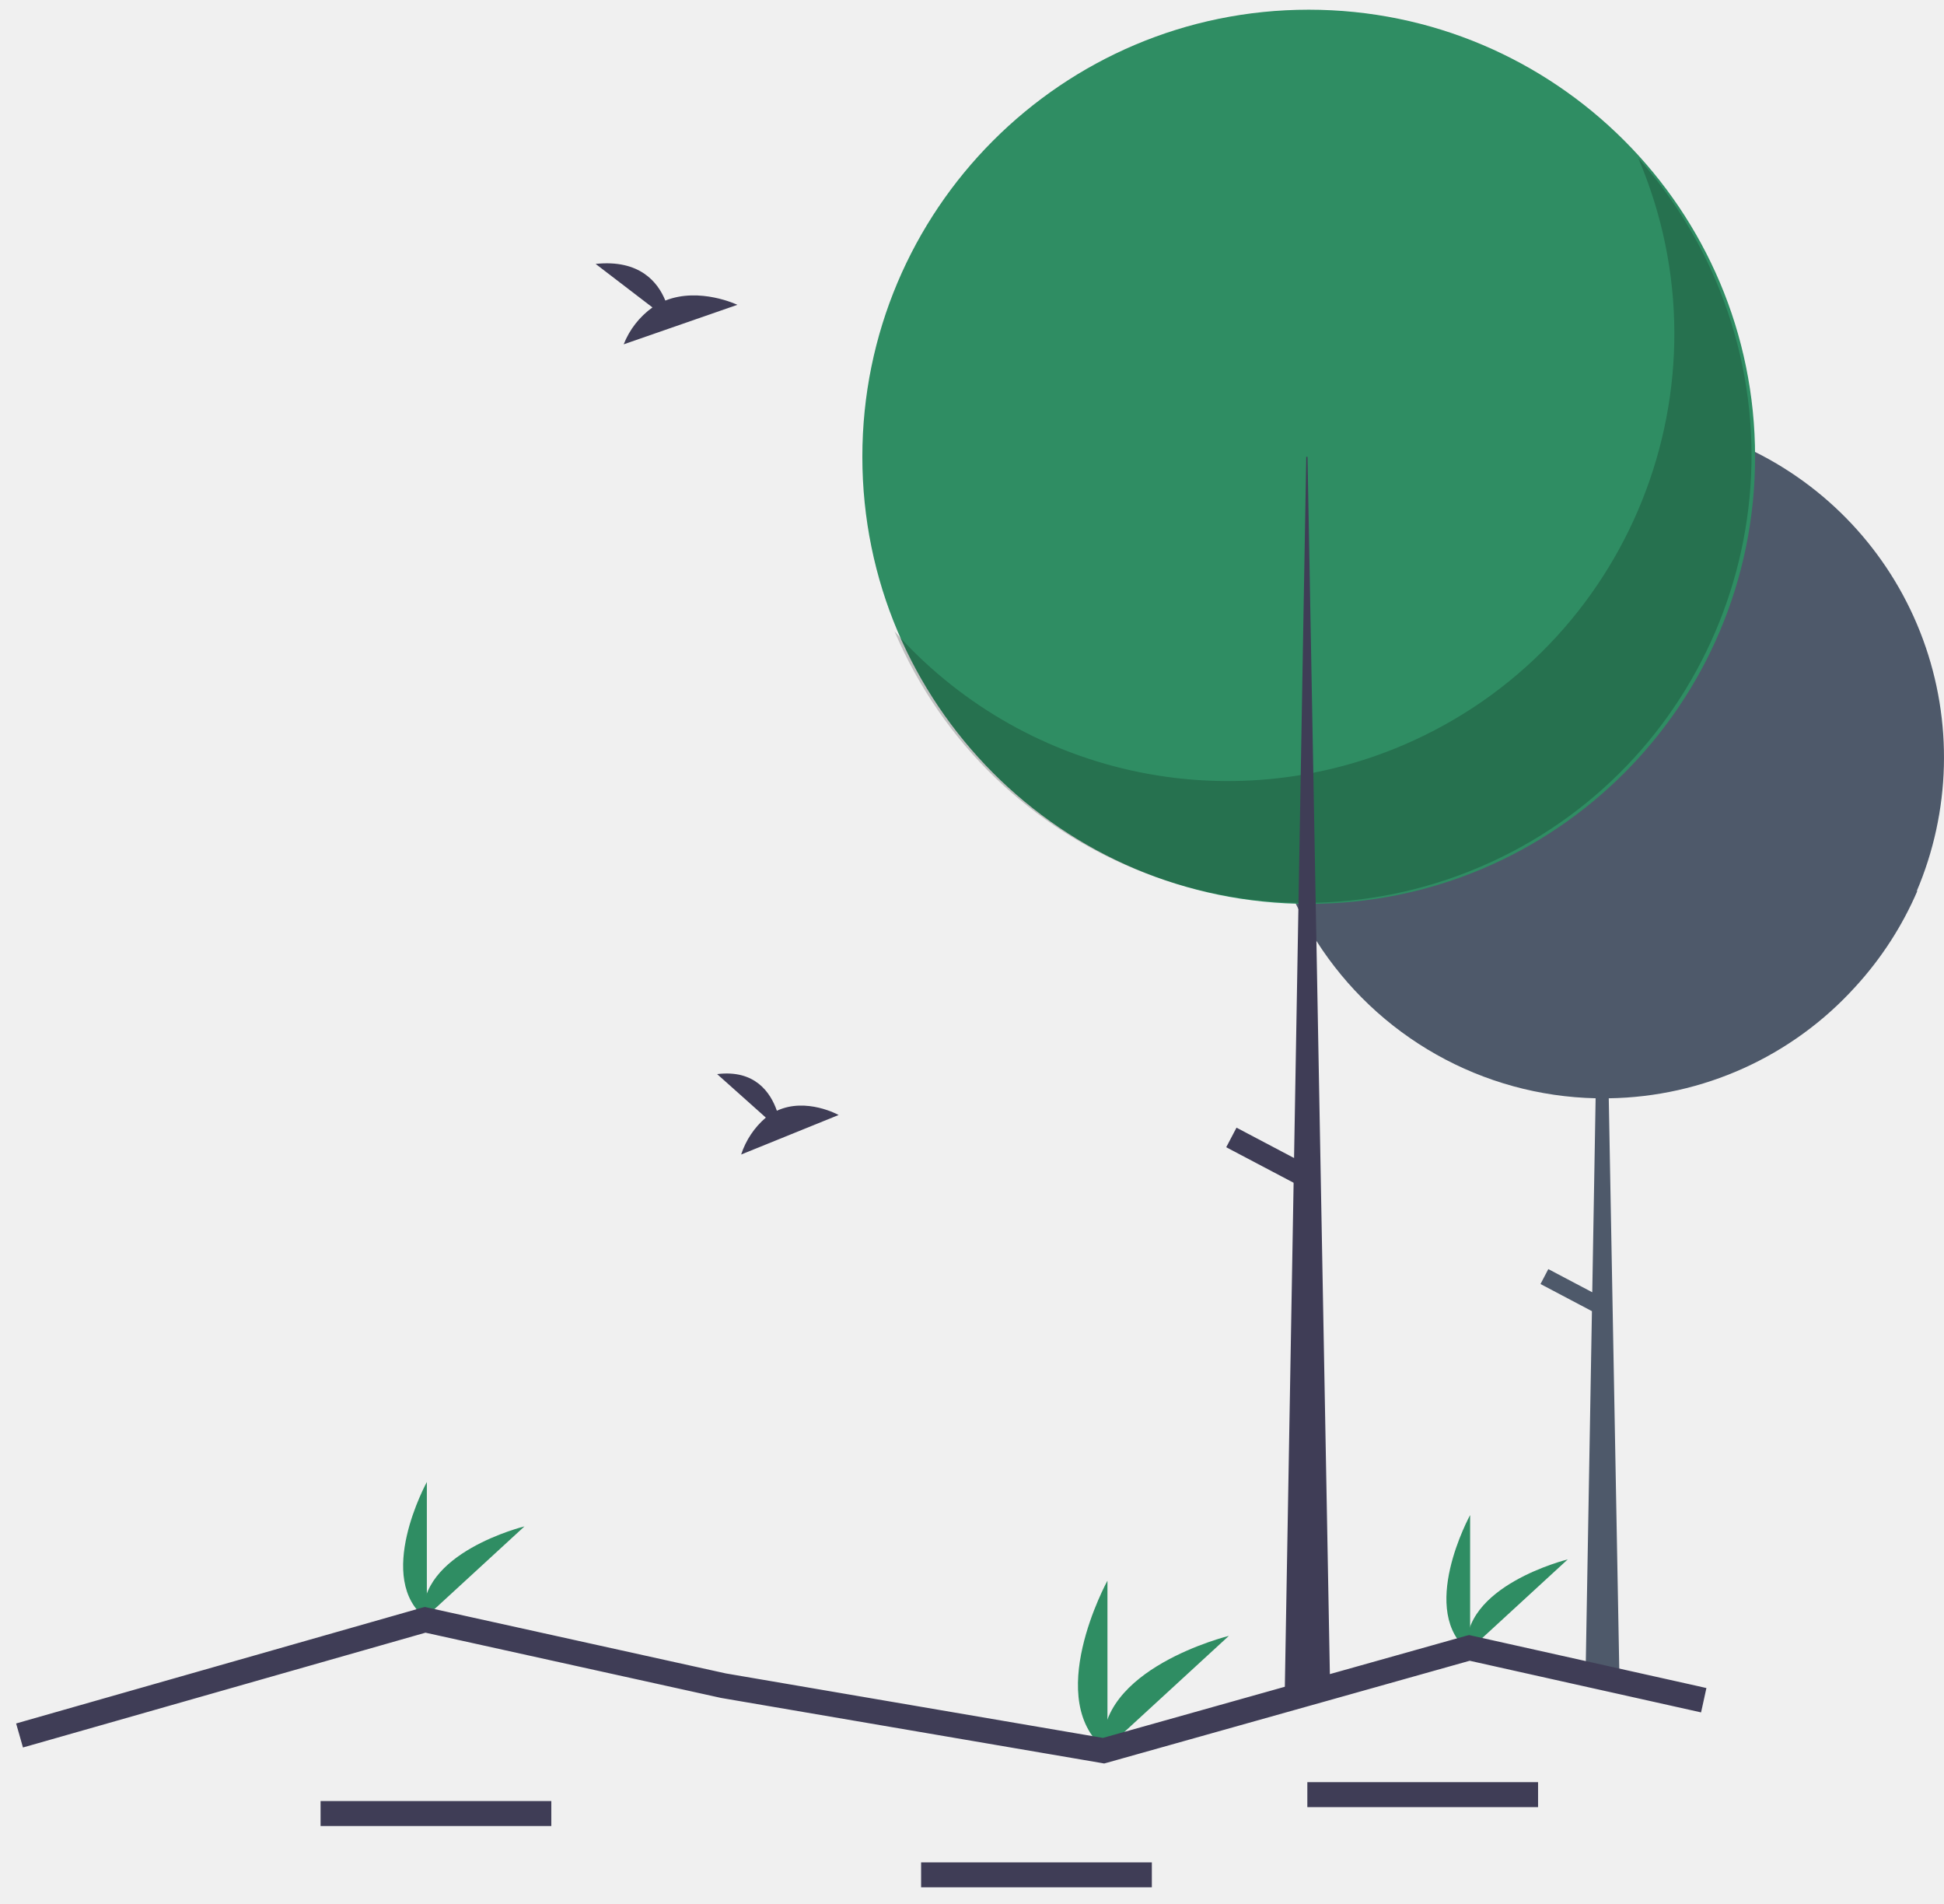
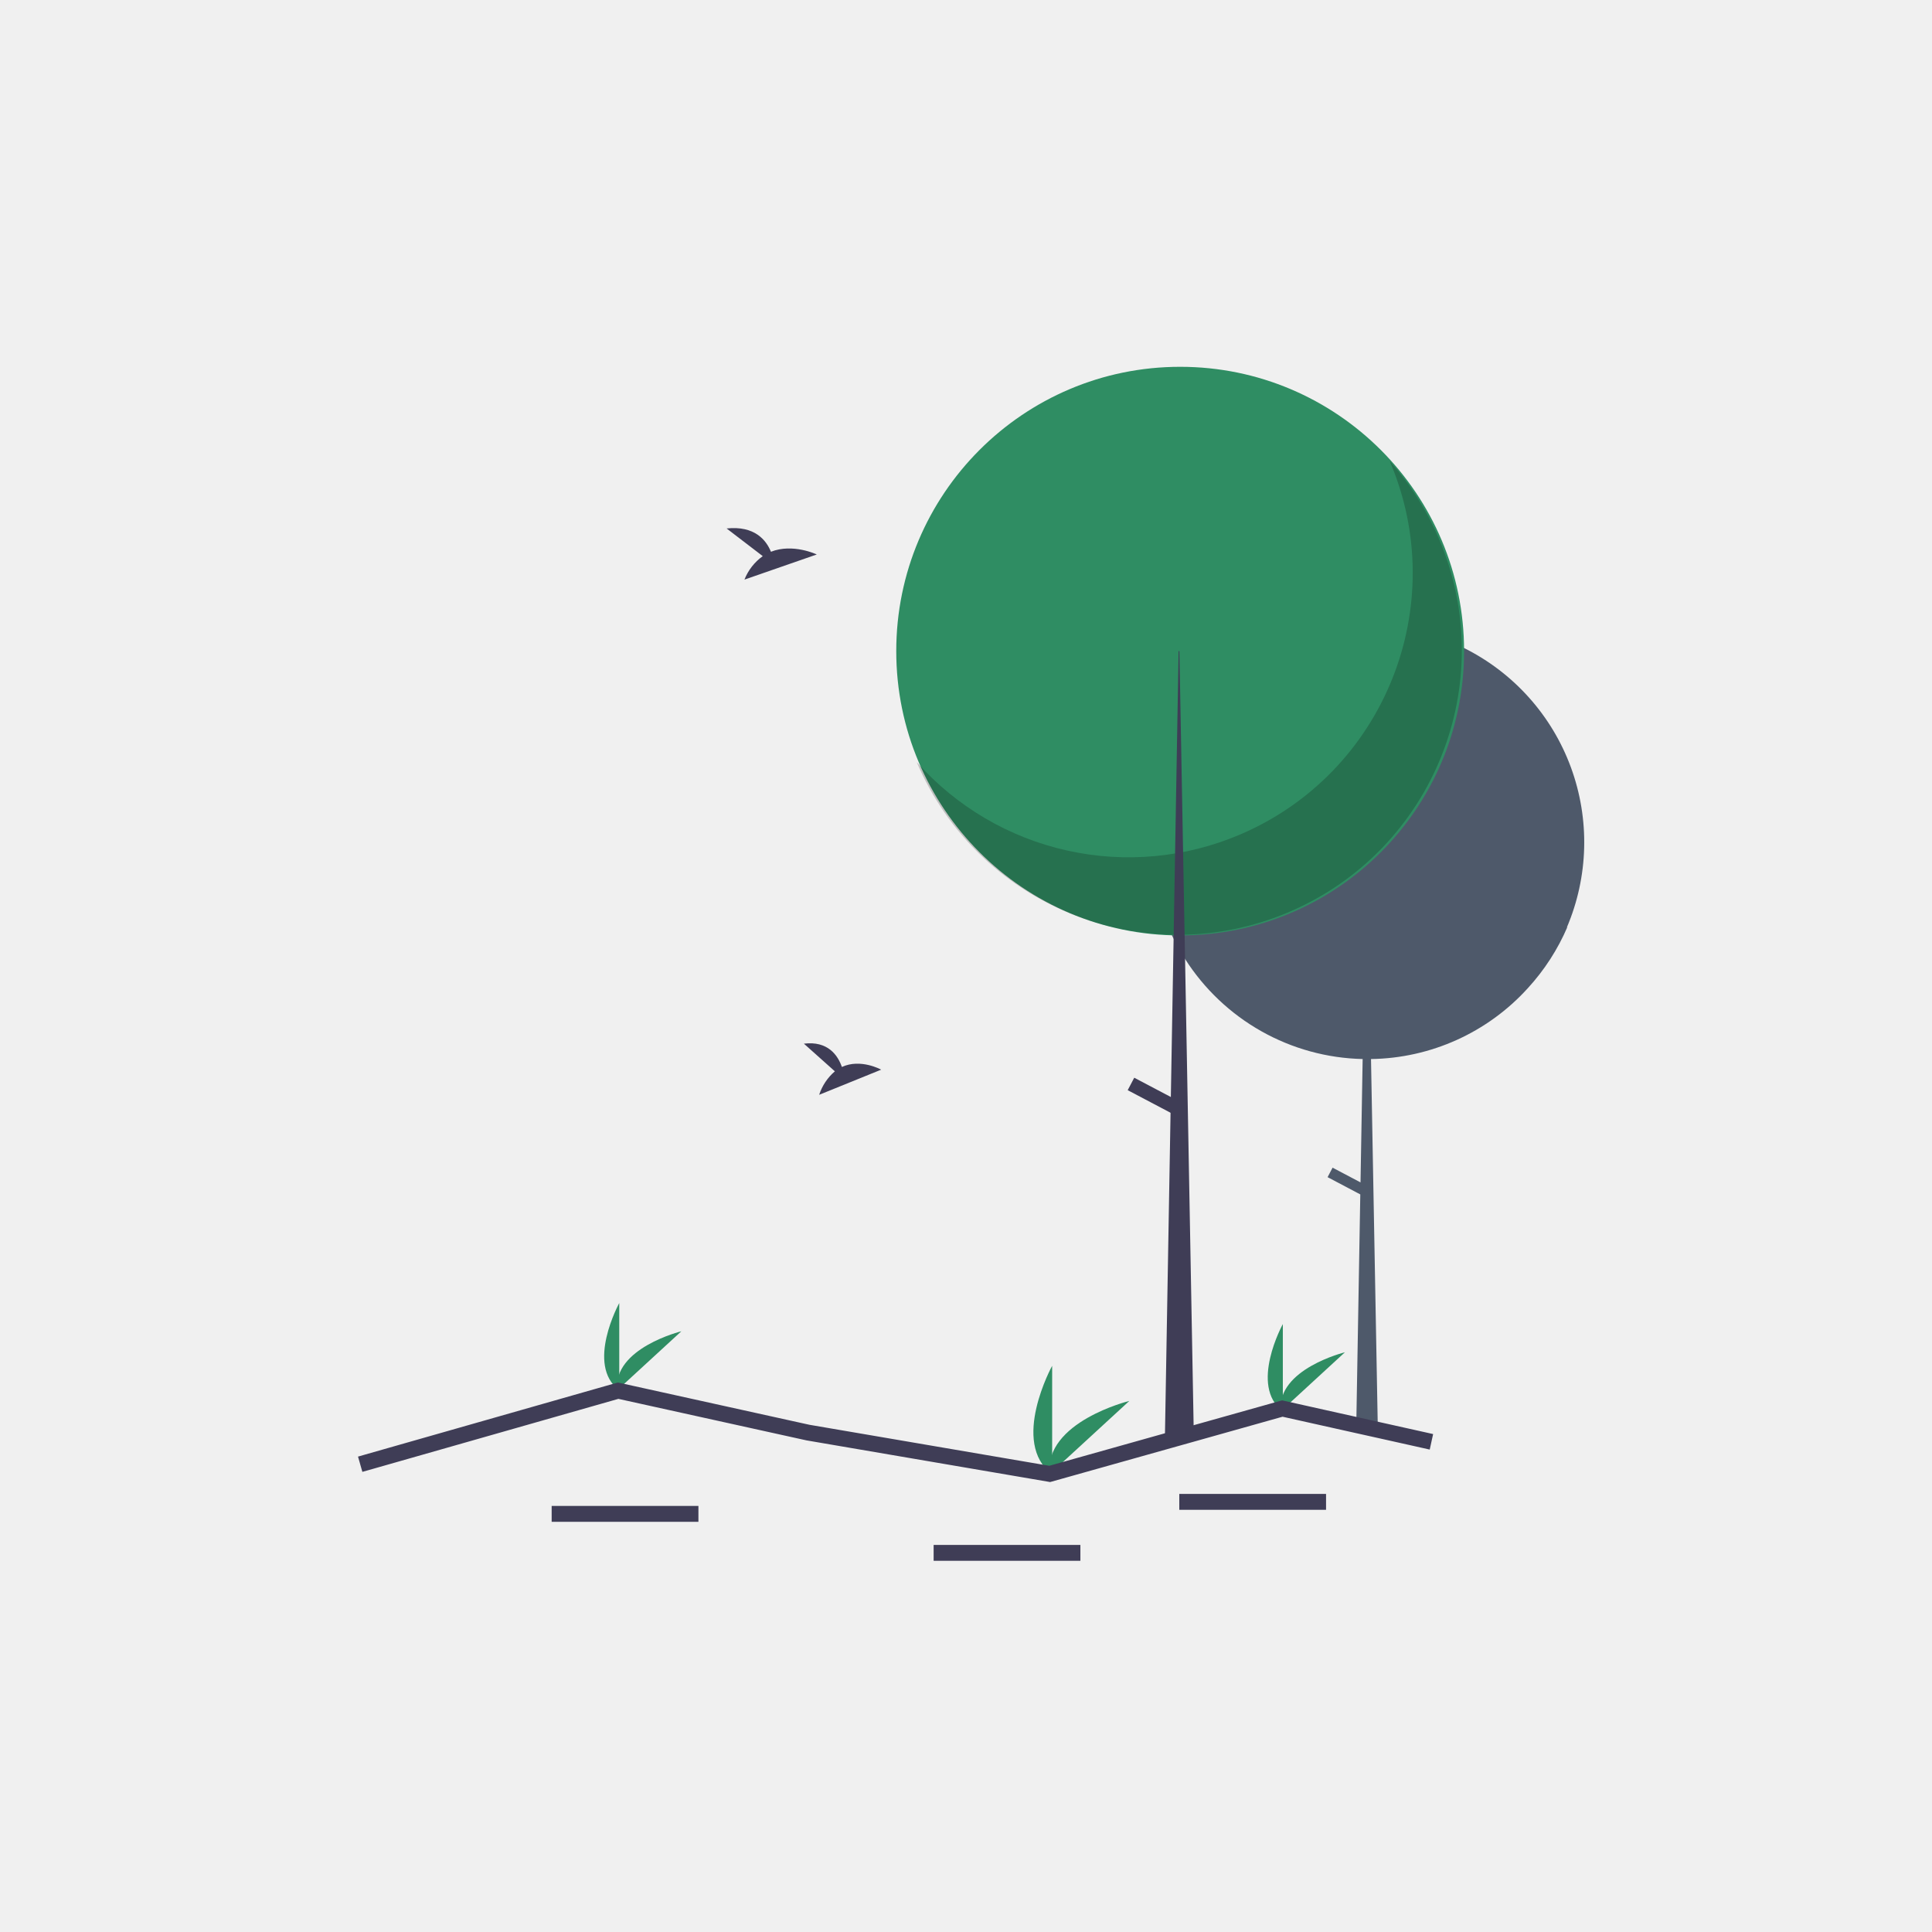
- <svg xmlns="http://www.w3.org/2000/svg" width="96" height="94" fill="none">
-   <path fill="#4E596A" d="M62.364 37.387a16.759 16.759 0 0 0 1.603 7.183l.022.047a16.538 16.538 0 0 0 1.019 1.837 16.81 16.81 0 0 0 5.923 5.611 16.782 16.782 0 0 0 7.865 2.158l-.166 9.578-2.17-1.144-.386.737 2.54 1.34-.311 17.787-.004.238 1.677.374-.003-.239-.528-28.67a16.748 16.748 0 0 0 12.175-5.502l.012-.013a16.861 16.861 0 0 0 3.063-4.747l-.05.055a16.866 16.866 0 0 0 .32-12.44 16.837 16.837 0 0 0-8.296-9.265c-.058-.03-.117-.058-.175-.087a16.814 16.814 0 0 0-12.196-.943 16.838 16.838 0 0 0-9.91 8.099 16.772 16.772 0 0 0-2.024 8.006Z" />
-   <path fill="#2F8D63" d="M64.628 44.626c-12.174 0-22.043-9.883-22.043-22.073 0-12.191 9.87-22.074 22.043-22.074 12.174 0 22.043 9.883 22.043 22.073 0 12.191-9.869 22.074-22.043 22.074Z" />
-   <path fill="#000" d="M80.904 7.81c4.786 11.21-.41 24.182-11.605 28.975a22.016 22.016 0 0 1-13.466 1.247 22.039 22.039 0 0 1-11.659-6.86c4.785 11.21 17.74 16.413 28.935 11.621 11.196-4.792 16.392-17.764 11.606-28.975a22.077 22.077 0 0 0-3.81-6.009Z" opacity=".2" />
-   <path fill="#3F3D56" d="m63.435 84.045 2.252-.633-.005-.242-.674-36.717-.034-1.83-.001-.054-.118-6.414-.17-9.298v-.002l-.117-6.302h-.061l-.12 6.828-.154 8.886-.11 6.307v.046l-.005.26v.001l-.214 12.292-.022 1.222L63.44 83.8l-.005.245Z" />
-   <path fill="#3F3D56" d="m61.062 55.674 3.644 1.922-.508.965-3.644-1.92.508-.967Z" />
-   <path fill="#3F3D56" stroke="#3F3D56" stroke-width=".5" d="M64.81 88.488v-.25h10.894v.733H64.81v-.483ZM45.737 92.448v-.25h10.894v.732H45.737v-.483ZM16.081 89.42v-.25h10.894v.733H16.081v-.483Z" />
-   <path fill="#2F8D63" d="M21.079 79.942v-6.774s-2.637 4.803 0 6.774Z" />
-   <path fill="#2F8D63" d="M20.916 79.941 25.9 75.36s-5.317 1.303-4.984 4.581ZM72.599 81.573V74.8s-2.637 4.803 0 6.774Z" />
-   <path fill="#2F8D63" d="m72.436 81.572 4.983-4.582s-5.316 1.303-4.983 4.582ZM54.689 86.465V78.04s-3.279 5.973 0 8.425Z" />
-   <path fill="#2F8D63" d="m54.486 86.463 6.198-5.697s-6.611 1.62-6.198 5.697Z" />
-   <path fill="#3F3D56" stroke="#3F3D56" stroke-width=".5" d="m1.174 85.502-.069-.24.24-.069 19.547-5.575.01-.002.029-.007.056-.014.056.013 14.75 3.256 18.686 3.195 8.893-2.5 2.243-.63 6.846-1.924.007-.002.028-.007.057-.014.058.013 5.746 1.282-.05.227.05-.227 1.67.373 3.7.825.243.055-.053.243-.05.227-.054.245-.245-.055-3.646-.814-1.677-.373-5.674-1.267-6.816 1.917-2.252.632-8.906 2.503h-.002l-.025.007-.054.015-.054-.01-18.805-3.216-.011-.002-14.642-3.232-19.457 5.549-.241.068-.068-.24-.064-.225Z" />
-   <path fill="#3F3D56" d="m32.22 15.178-2.806-2.148c2.18-.23 3.076.908 3.442 1.809 1.704-.677 3.558.21 3.558.21L30.799 17a4.087 4.087 0 0 1 1.421-1.822ZM37.82 55.178l-2.406-2.148c1.869-.23 2.636.908 2.95 1.809 1.46-.677 3.05.21 3.05.21L36.6 57a4.061 4.061 0 0 1 1.218-1.822Z" />
+ <svg xmlns="http://www.w3.org/2000/svg" width="150" height="150" fill="none">
+   <g clip-path="url(#a)">
+     <path fill="#4E596A" d="M89.364 65.387a16.759 16.759 0 0 0 1.603 7.183l.022.047a16.538 16.538 0 0 0 1.019 1.837 16.81 16.81 0 0 0 5.923 5.611 16.781 16.781 0 0 0 7.865 2.158l-.166 9.578-2.169-1.144-.387.737 2.539 1.34-.31 17.787-.004.238 1.677.374-.003-.239-.528-28.67a16.749 16.749 0 0 0 12.175-5.502l.012-.013a16.871 16.871 0 0 0 3.063-4.747l-.05.055a16.868 16.868 0 0 0 .32-12.44 16.837 16.837 0 0 0-8.296-9.265c-.058-.03-.117-.057-.175-.087a16.815 16.815 0 0 0-12.196-.943 16.838 16.838 0 0 0-9.91 8.099 16.772 16.772 0 0 0-2.024 8.006Z" />
+     <path fill="#2F8D63" d="M91.628 72.626c-12.174 0-22.043-9.883-22.043-22.074 0-12.19 9.87-22.073 22.043-22.073 12.174 0 22.043 9.883 22.043 22.074 0 12.19-9.869 22.073-22.043 22.073Z" />
+     <path fill="#000" d="M107.904 35.81c4.786 11.21-.41 24.182-11.605 28.975a22.016 22.016 0 0 1-13.466 1.247 22.039 22.039 0 0 1-11.659-6.86c4.785 11.21 17.74 16.413 28.935 11.621s16.392-17.764 11.606-28.975a22.06 22.06 0 0 0-3.811-6.009Z" opacity=".2" />
+     <path fill="#3F3D56" d="m90.435 112.045 2.252-.633-.005-.242-.674-36.717-.034-1.83-.001-.054-.118-6.414-.17-9.298v-.002l-.117-6.302h-.061l-.12 6.828-.154 8.886-.11 6.307v.046l-.005.26v.001l-.214 12.292-.022 1.222-.442 25.405-.005.245Z" />
+     <path fill="#3F3D56" d="m88.062 83.674 3.644 1.921-.508.966-3.644-1.92.508-.967Z" />
+     <path fill="#3F3D56" stroke="#3F3D56" stroke-width=".5" d="M91.81 116.488v-.25h10.894v.733H91.81v-.483ZM72.737 120.448v-.25h10.894v.732H72.737v-.482ZM43.081 117.42v-.25h10.894v.733H43.081v-.483Z" />
+     <path fill="#2F8D63" d="M48.079 107.942v-6.774s-2.637 4.803 0 6.774Z" />
+     <path fill="#2F8D63" d="m47.916 107.941 4.984-4.581s-5.317 1.303-4.984 4.581ZM99.599 109.573v-6.774s-2.637 4.803 0 6.774Z" />
+     <path fill="#2F8D63" d="m99.436 109.572 4.983-4.582s-5.316 1.304-4.983 4.582ZM81.689 114.465v-8.425s-3.279 5.973 0 8.425Z" />
+     <path fill="#2F8D63" d="m81.486 114.463 6.198-5.697s-6.611 1.62-6.198 5.697Z" />
+     <path fill="#3F3D56" stroke="#3F3D56" stroke-width=".5" d="m28.174 113.502-.069-.24.24-.069 19.547-5.575.01-.002.029-.007.056-.014.056.013 14.75 3.256 18.686 3.195 8.893-2.5 2.243-.63 6.846-1.924.007-.002.028-.007.057-.014.058.013 5.746 1.282-.05.227.05-.227 1.67.373 3.7.825.243.055-.054.243-.049.227-.054.245-.245-.055-3.646-.814-1.677-.373-5.674-1.267-6.816 1.917-2.252.632-8.906 2.503h-.002l-.025.007-.054.015-.054-.01-18.805-3.216-.011-.003-14.642-3.231-19.457 5.549-.241.068-.069-.24-.063-.225Z" />
+     <path fill="#3F3D56" d="m59.22 43.178-2.806-2.148c2.18-.23 3.076.908 3.442 1.809 1.704-.677 3.558.21 3.558.21L57.799 45a4.087 4.087 0 0 1 1.421-1.822ZM64.82 83.178l-2.406-2.148c1.869-.23 2.636.908 2.95 1.809 1.46-.677 3.05.21 3.05.21L63.6 85a4.061 4.061 0 0 1 1.218-1.822Z" />
+   </g>
+   <defs>
+     <clipPath id="a">
+       <path fill="#fff" d="M27 28h96v94H27z" />
+     </clipPath>
+   </defs>
</svg>
